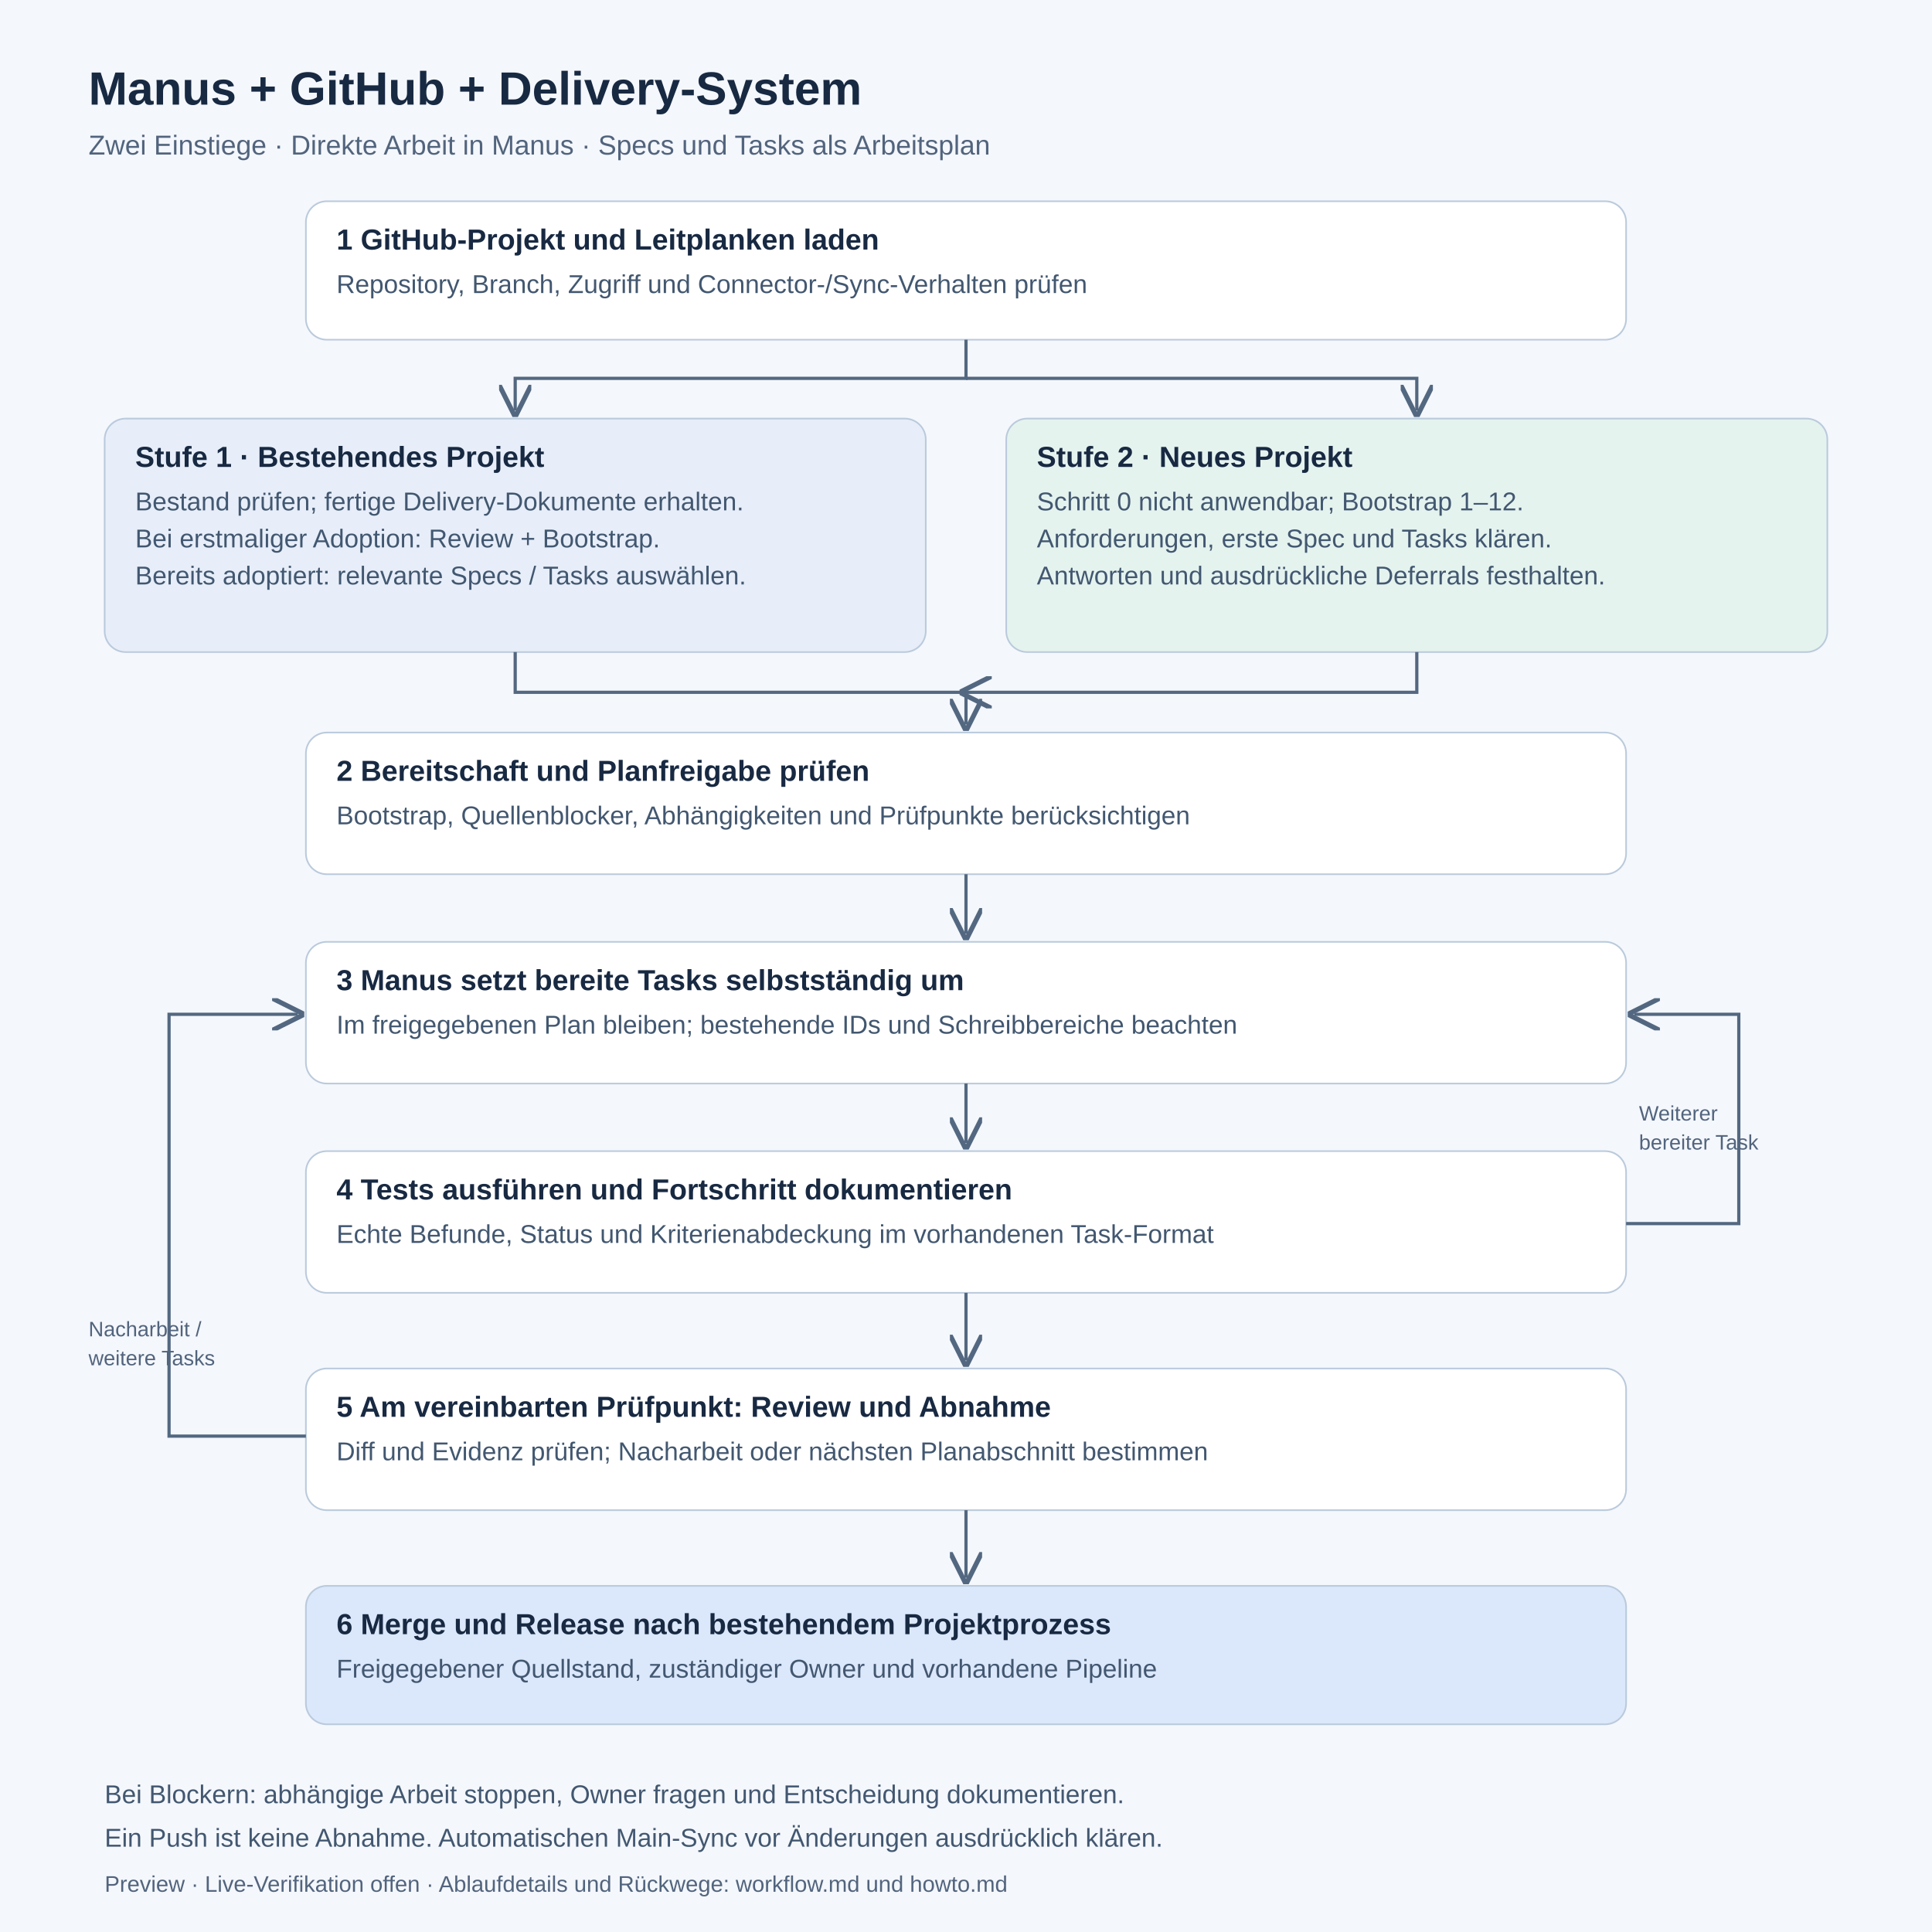
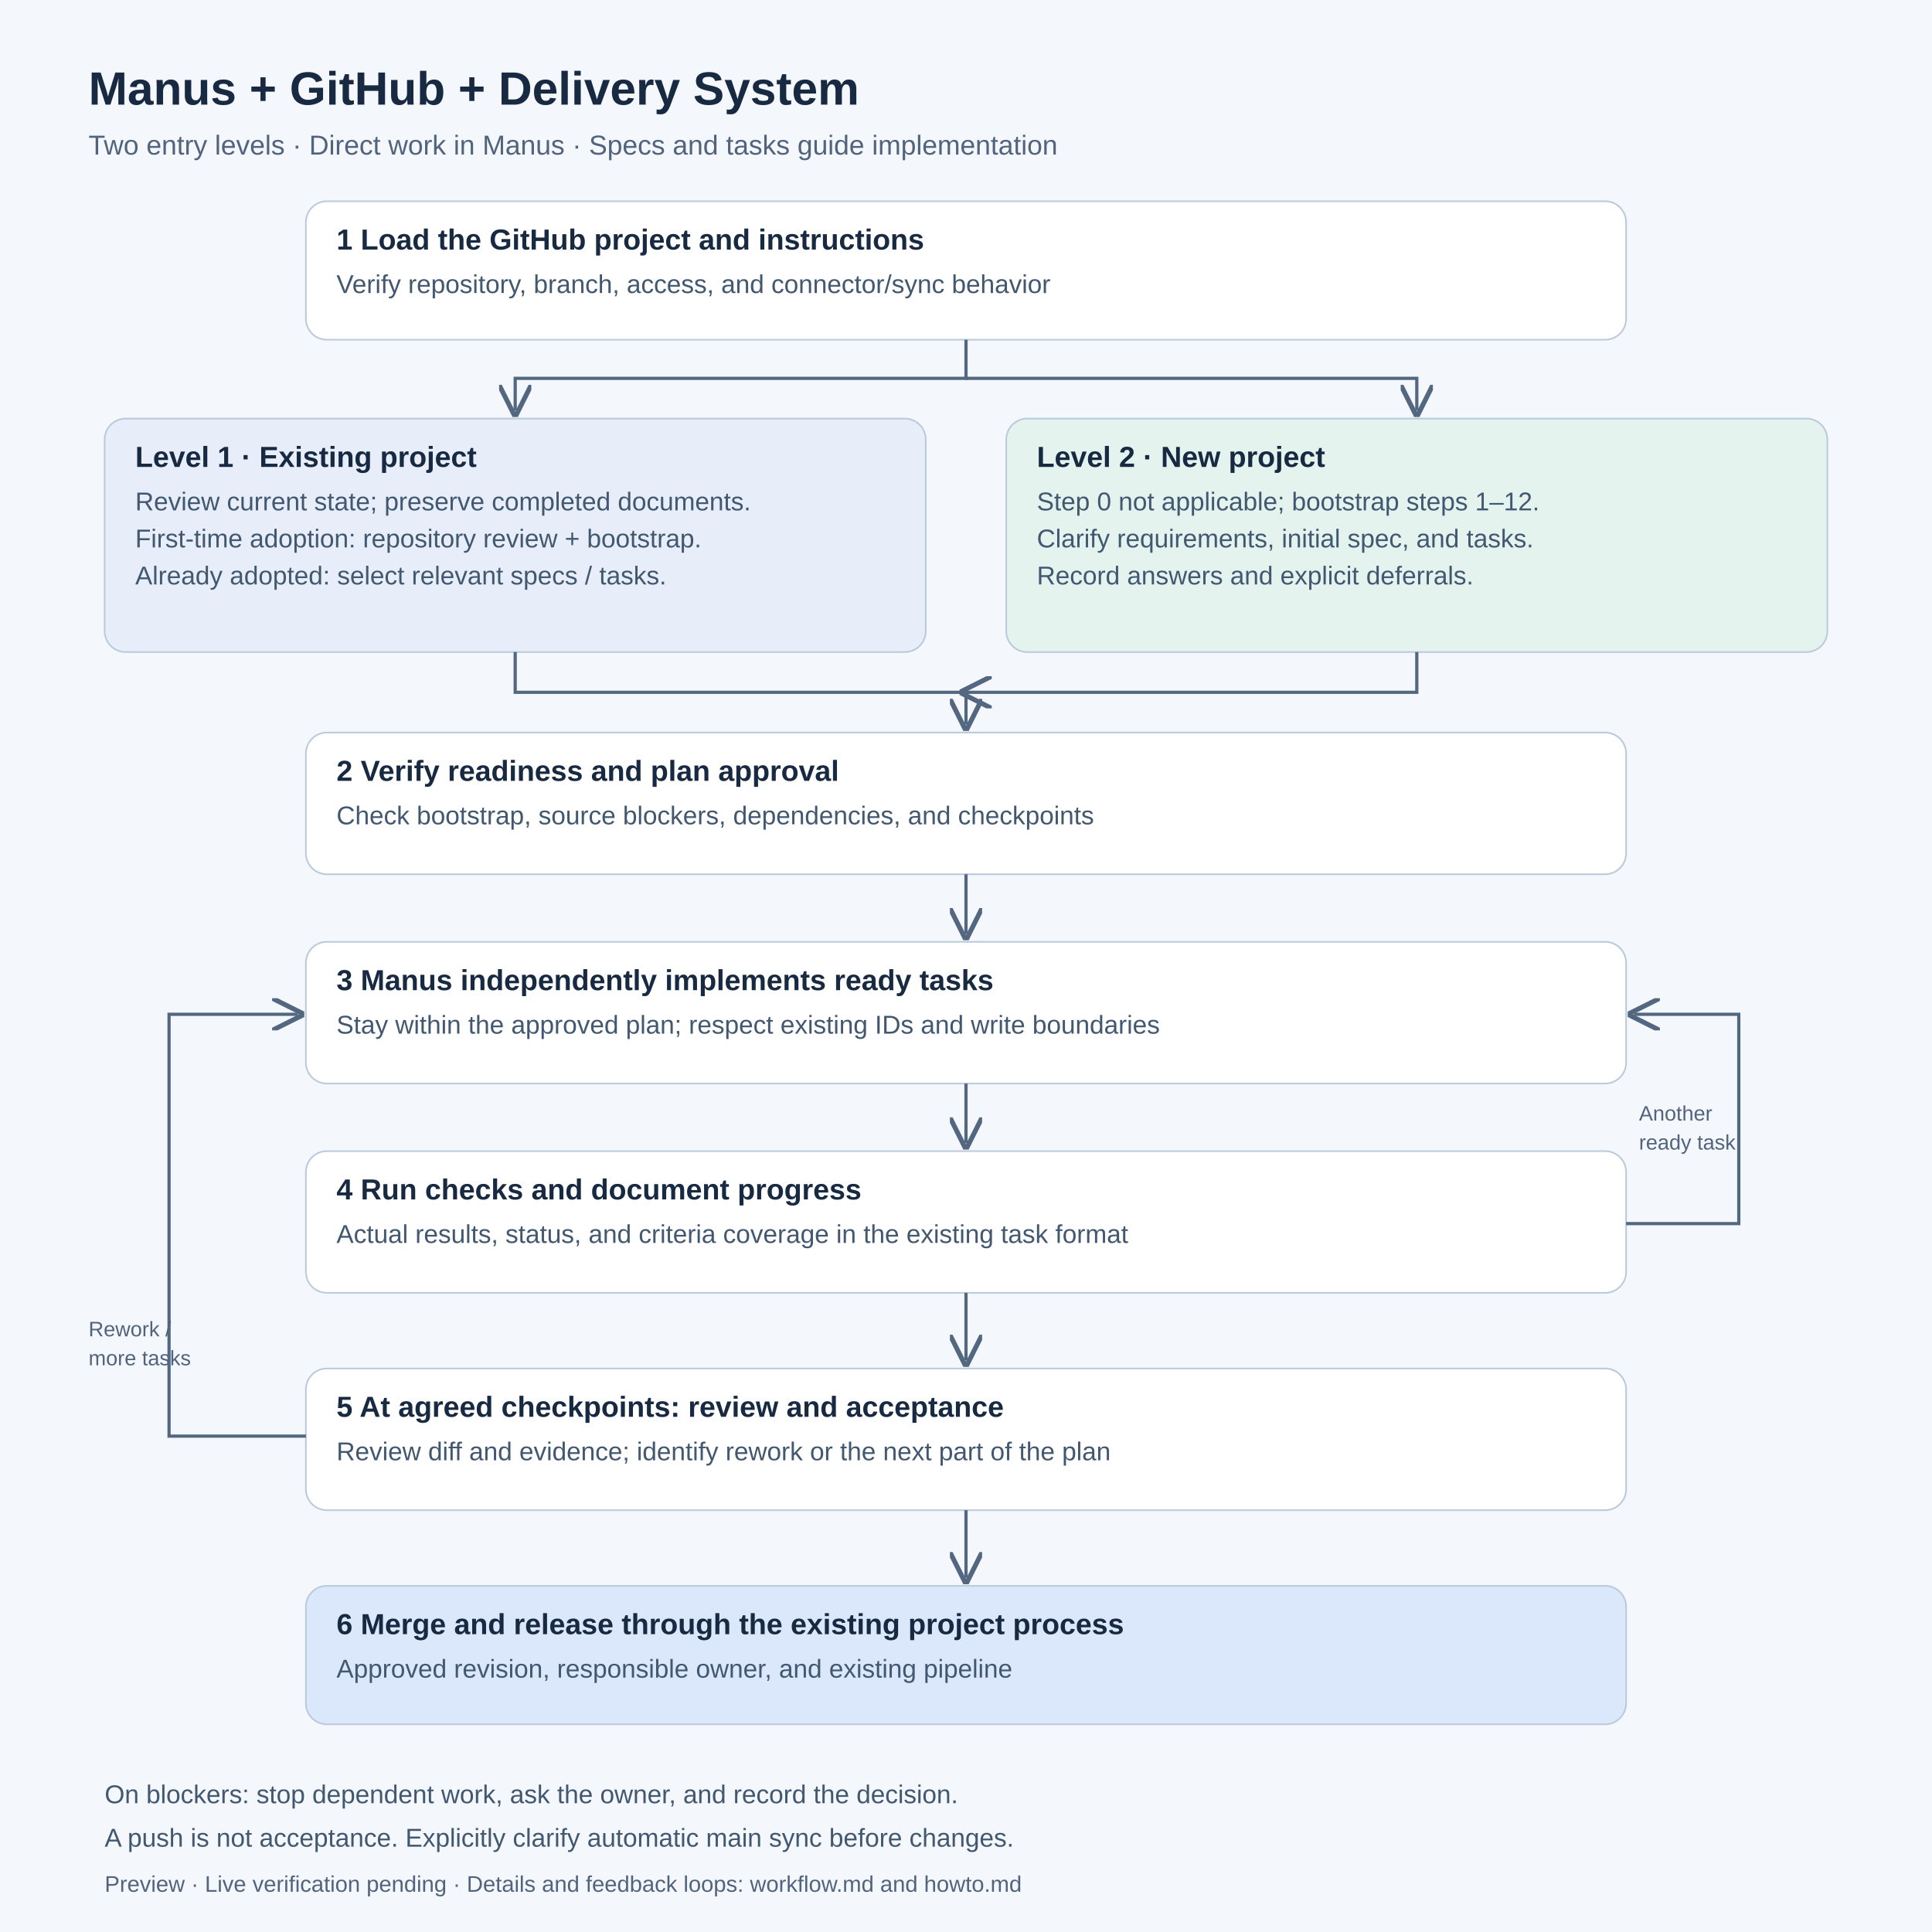
<svg xmlns="http://www.w3.org/2000/svg" width="1200" height="1200" viewBox="0 0 1200 1200" role="img" aria-labelledby="title desc">
  <defs>
    <marker id="arrow" markerWidth="10" markerHeight="10" refX="8" refY="5" orient="auto">
      <path d="M0,0 L10,5 L0,10" fill="none" stroke="#536880" stroke-width="1.5" />
    </marker>
  </defs>
  <rect width="1200" height="1200" fill="#f4f7fc" />
  <g font-family="Arial, Helvetica, sans-serif" fill="#182942">
-     <text x="55" y="65" font-size="29" font-weight="700">Manus + GitHub + Delivery-System</text>
-     <text x="55" y="96" font-size="17" fill="#52647d">Zwei Einstiege · Direkte Arbeit in Manus · Specs und Tasks als Arbeitsplan</text>
+     <text x="55" y="65" font-size="29" font-weight="700">Manus + GitHub + Delivery System</text>
+     <text x="55" y="96" font-size="17" fill="#52647d">Two entry levels · Direct work in Manus · Specs and tasks guide implementation</text>
    <rect x="190" y="125" width="820" height="86" rx="13" fill="#ffffff" stroke="#bacadc" />
-     <text x="209" y="155" font-size="18" font-weight="700">1  GitHub-Projekt und Leitplanken laden</text>
-     <text x="209" y="182" font-size="16" fill="#425770">Repository, Branch, Zugriff und Connector-/Sync-Verhalten prüfen</text>
+     <text x="209" y="155" font-size="18" font-weight="700">1  Load the GitHub project and instructions</text>
+     <text x="209" y="182" font-size="16" fill="#425770">Verify repository, branch, access, and connector/sync behavior</text>
    <path d="M600 211 V235 H320 V255" fill="none" stroke="#536880" stroke-width="2" marker-end="url(#arrow)" />
    <path d="M600 235 H880 V255" fill="none" stroke="#536880" stroke-width="2" marker-end="url(#arrow)" />
    <rect x="65" y="260" width="510" height="145" rx="13" fill="#e7eef9" stroke="#bacadc" />
-     <text x="84" y="290" font-size="18" font-weight="700">Stufe 1 · Bestehendes Projekt</text>
-     <text x="84" y="317" font-size="16" fill="#425770">Bestand prüfen; fertige Delivery-Dokumente erhalten.</text>
-     <text x="84" y="340" font-size="16" fill="#425770">Bei erstmaliger Adoption: Review + Bootstrap.</text>
-     <text x="84" y="363" font-size="16" fill="#425770">Bereits adoptiert: relevante Specs / Tasks auswählen.</text>
+     <text x="84" y="290" font-size="18" font-weight="700">Level 1 · Existing project</text>
+     <text x="84" y="317" font-size="16" fill="#425770">Review current state; preserve completed documents.</text>
+     <text x="84" y="340" font-size="16" fill="#425770">First-time adoption: repository review + bootstrap.</text>
+     <text x="84" y="363" font-size="16" fill="#425770">Already adopted: select relevant specs / tasks.</text>
    <rect x="625" y="260" width="510" height="145" rx="13" fill="#e5f3ef" stroke="#bacadc" />
-     <text x="644" y="290" font-size="18" font-weight="700">Stufe 2 · Neues Projekt</text>
-     <text x="644" y="317" font-size="16" fill="#425770">Schritt 0 nicht anwendbar; Bootstrap 1–12.</text>
-     <text x="644" y="340" font-size="16" fill="#425770">Anforderungen, erste Spec und Tasks klären.</text>
-     <text x="644" y="363" font-size="16" fill="#425770">Antworten und ausdrückliche Deferrals festhalten.</text>
+     <text x="644" y="290" font-size="18" font-weight="700">Level 2 · New project</text>
+     <text x="644" y="317" font-size="16" fill="#425770">Step 0 not applicable; bootstrap steps 1–12.</text>
+     <text x="644" y="340" font-size="16" fill="#425770">Clarify requirements, initial spec, and tasks.</text>
+     <text x="644" y="363" font-size="16" fill="#425770">Record answers and explicit deferrals.</text>
    <path d="M320 405 V430 H600 V450" fill="none" stroke="#536880" stroke-width="2" marker-end="url(#arrow)" />
    <path d="M880 405 V430 H600" fill="none" stroke="#536880" stroke-width="2" marker-end="url(#arrow)" />
    <rect x="190" y="455" width="820" height="88" rx="13" fill="#ffffff" stroke="#bacadc" />
-     <text x="209" y="485" font-size="18" font-weight="700">2  Bereitschaft und Planfreigabe prüfen</text>
-     <text x="209" y="512" font-size="16" fill="#425770">Bootstrap, Quellenblocker, Abhängigkeiten und Prüfpunkte berücksichtigen</text>
+     <text x="209" y="485" font-size="18" font-weight="700">2  Verify readiness and plan approval</text>
+     <text x="209" y="512" font-size="16" fill="#425770">Check bootstrap, source blockers, dependencies, and checkpoints</text>
    <path d="M600 543 V580" fill="none" stroke="#536880" stroke-width="2" marker-end="url(#arrow)" />
    <rect x="190" y="585" width="820" height="88" rx="13" fill="#ffffff" stroke="#bacadc" />
-     <text x="209" y="615" font-size="18" font-weight="700">3  Manus setzt bereite Tasks selbstständig um</text>
-     <text x="209" y="642" font-size="16" fill="#425770">Im freigegebenen Plan bleiben; bestehende IDs und Schreibbereiche beachten</text>
+     <text x="209" y="615" font-size="18" font-weight="700">3  Manus independently implements ready tasks</text>
+     <text x="209" y="642" font-size="16" fill="#425770">Stay within the approved plan; respect existing IDs and write boundaries</text>
    <path d="M600 673 V710" fill="none" stroke="#536880" stroke-width="2" marker-end="url(#arrow)" />
    <rect x="190" y="715" width="820" height="88" rx="13" fill="#ffffff" stroke="#bacadc" />
-     <text x="209" y="745" font-size="18" font-weight="700">4  Tests ausführen und Fortschritt dokumentieren</text>
-     <text x="209" y="772" font-size="16" fill="#425770">Echte Befunde, Status und Kriterienabdeckung im vorhandenen Task-Format</text>
+     <text x="209" y="745" font-size="18" font-weight="700">4  Run checks and document progress</text>
+     <text x="209" y="772" font-size="16" fill="#425770">Actual results, status, and criteria coverage in the existing task format</text>
    <path d="M600 803 V845" fill="none" stroke="#536880" stroke-width="2" marker-end="url(#arrow)" />
    <rect x="190" y="850" width="820" height="88" rx="13" fill="#ffffff" stroke="#bacadc" />
-     <text x="209" y="880" font-size="18" font-weight="700">5  Am vereinbarten Prüfpunkt: Review und Abnahme</text>
-     <text x="209" y="907" font-size="16" fill="#425770">Diff und Evidenz prüfen; Nacharbeit oder nächsten Planabschnitt bestimmen</text>
+     <text x="209" y="880" font-size="18" font-weight="700">5  At agreed checkpoints: review and acceptance</text>
+     <text x="209" y="907" font-size="16" fill="#425770">Review diff and evidence; identify rework or the next part of the plan</text>
    <path d="M1010 760 H1080 V630 H1015" fill="none" stroke="#536880" stroke-width="2" marker-end="url(#arrow)" />
-     <text x="1018" y="696" font-size="13" fill="#52647d">Weiterer</text>
-     <text x="1018" y="714" font-size="13" fill="#52647d">bereiter Task</text>
+     <text x="1018" y="696" font-size="13" fill="#52647d">Another</text>
+     <text x="1018" y="714" font-size="13" fill="#52647d">ready task</text>
    <path d="M190 892 H105 V630 H185" fill="none" stroke="#536880" stroke-width="2" marker-end="url(#arrow)" />
-     <text x="55" y="830" font-size="13" fill="#52647d">Nacharbeit /</text>
-     <text x="55" y="848" font-size="13" fill="#52647d">weitere Tasks</text>
+     <text x="55" y="830" font-size="13" fill="#52647d">Rework /</text>
+     <text x="55" y="848" font-size="13" fill="#52647d">more tasks</text>
    <path d="M600 938 V980" fill="none" stroke="#536880" stroke-width="2" marker-end="url(#arrow)" />
    <rect x="190" y="985" width="820" height="86" rx="13" fill="#dbe7fa" stroke="#bacadc" />
-     <text x="209" y="1015" font-size="18" font-weight="700">6  Merge und Release nach bestehendem Projektprozess</text>
-     <text x="209" y="1042" font-size="16" fill="#425770">Freigegebener Quellstand, zuständiger Owner und vorhandene Pipeline</text>
-     <text x="65" y="1120" font-size="16" fill="#425770">Bei Blockern: abhängige Arbeit stoppen, Owner fragen und Entscheidung dokumentieren.</text>
-     <text x="65" y="1147" font-size="16" fill="#425770">Ein Push ist keine Abnahme. Automatischen Main-Sync vor Änderungen ausdrücklich klären.</text>
-     <text x="65" y="1175" font-size="14" fill="#52647d">Preview · Live-Verifikation offen · Ablaufdetails und Rückwege: workflow.md und howto.md</text>
+     <text x="209" y="1015" font-size="18" font-weight="700">6  Merge and release through the existing project process</text>
+     <text x="209" y="1042" font-size="16" fill="#425770">Approved revision, responsible owner, and existing pipeline</text>
+     <text x="65" y="1120" font-size="16" fill="#425770">On blockers: stop dependent work, ask the owner, and record the decision.</text>
+     <text x="65" y="1147" font-size="16" fill="#425770">A push is not acceptance. Explicitly clarify automatic main sync before changes.</text>
+     <text x="65" y="1175" font-size="14" fill="#52647d">Preview · Live verification pending · Details and feedback loops: workflow.md and howto.md</text>
  </g>
</svg>
